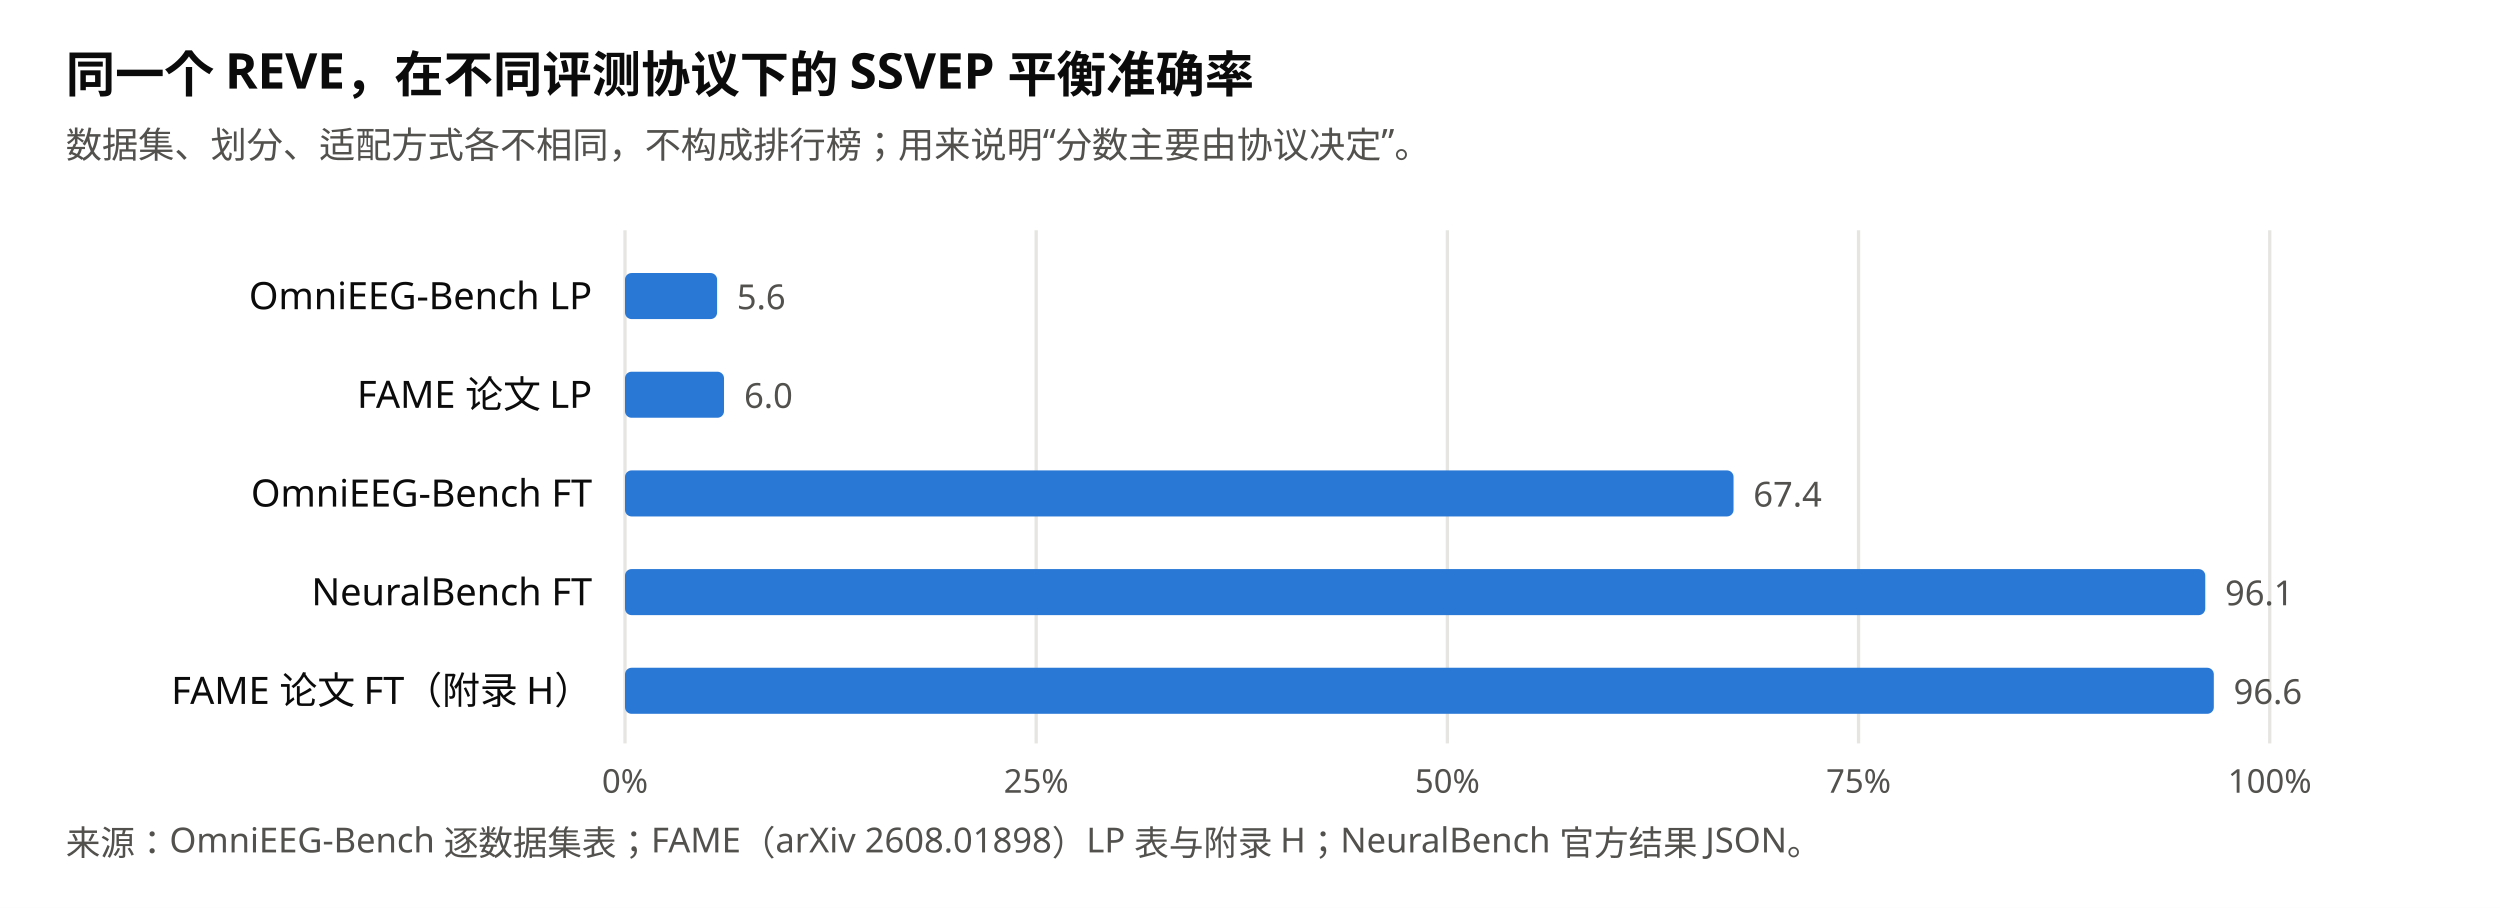
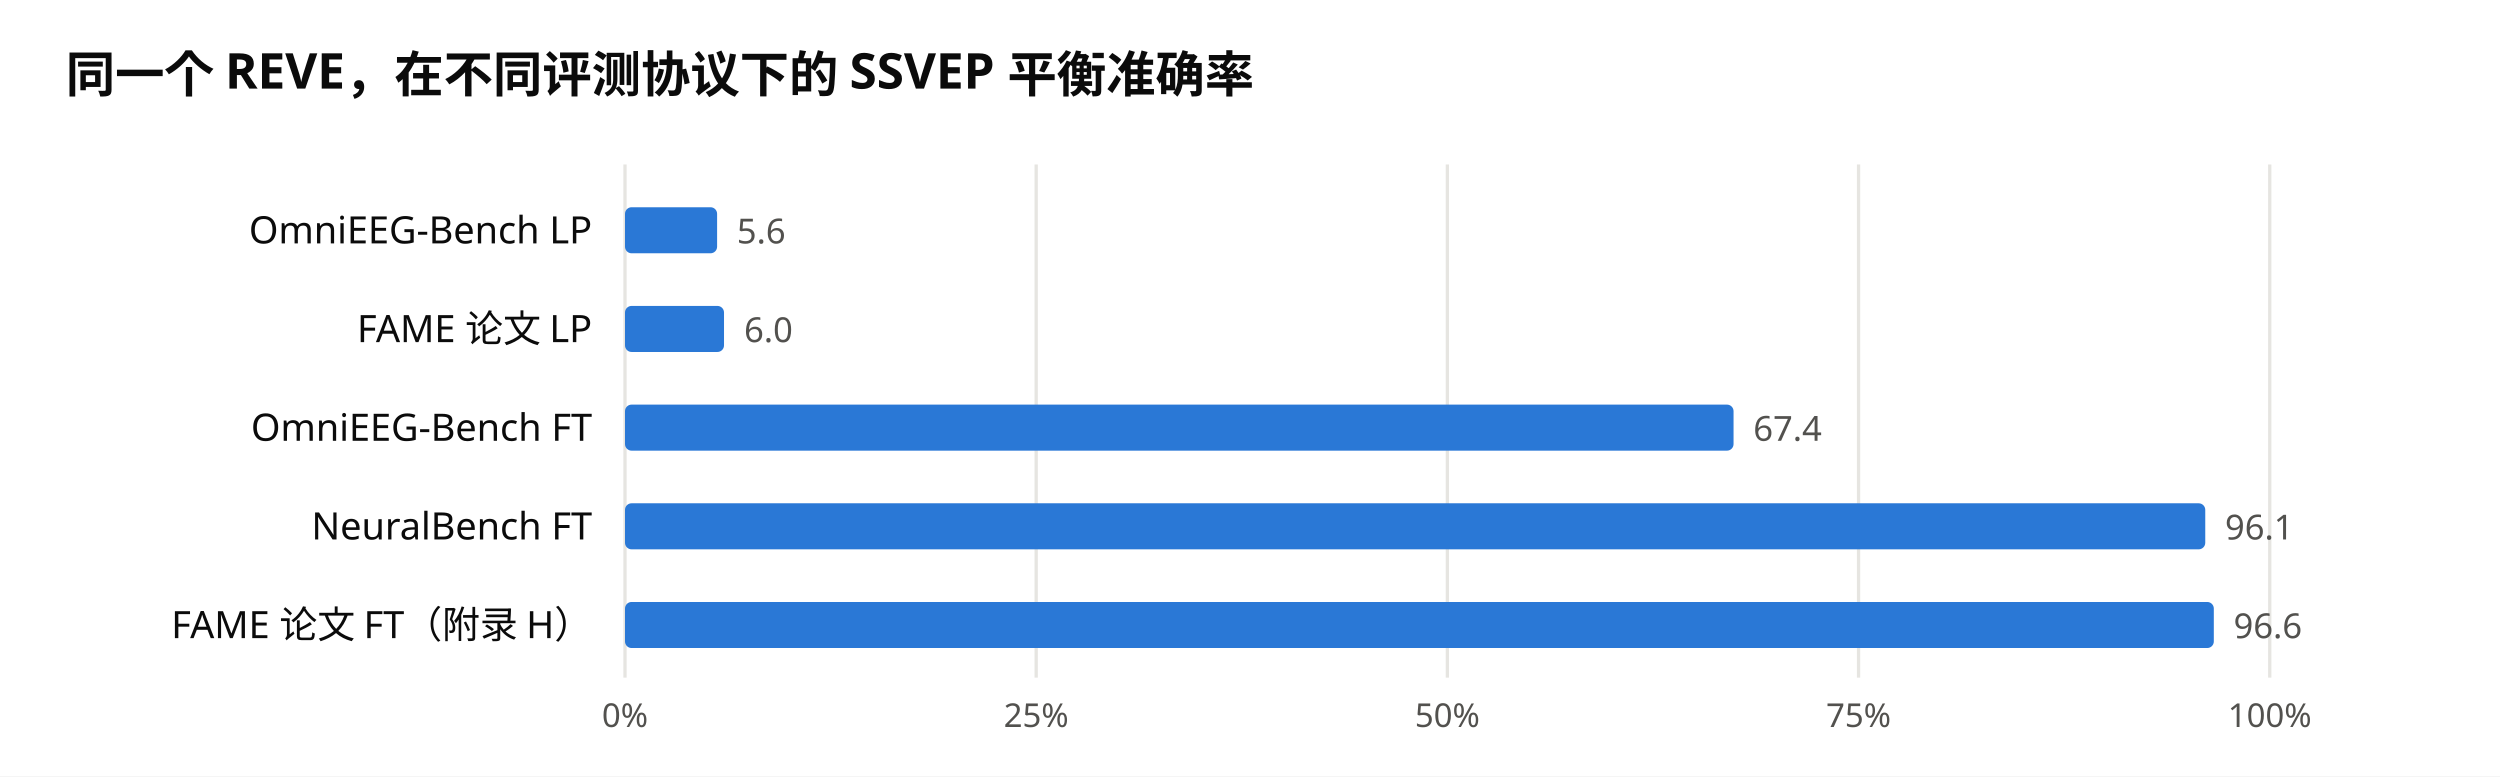
- <svg xmlns="http://www.w3.org/2000/svg" width="760" height="276" viewBox="0 0 760 276">
+ <svg xmlns="http://www.w3.org/2000/svg" width="760" height="236" viewBox="0 0 760 236">
  <rect width="100%" height="100%" fill="#ffffff" />
  <text x="20.0" y="28.0" font-size="15" fill="#0b0b0b" text-anchor="start" font-weight="bold" font-family="WenQuanYi Zen Hei, sans-serif">同一个 REVE，在不同评测协议下的 SSVEP 平衡准确率</text>
-   <text x="20.0" y="48.0" font-size="11" fill="#52514e" text-anchor="start" font-weight="normal" font-family="WenQuanYi Zen Hei, sans-serif">数据集、划分、适配方式各不相同，不构成排行榜；用来说明“分数主要由协议决定”。</text>
-   <line x1="190.0" y1="70.0" x2="190.0" y2="226.0" stroke="#e6e5e1" stroke-width="1" />
-   <text x="190.0" y="241.0" font-size="10" fill="#52514e" text-anchor="middle" font-weight="normal" font-family="WenQuanYi Zen Hei, sans-serif">0%</text>
-   <line x1="315.0" y1="70.0" x2="315.0" y2="226.0" stroke="#e6e5e1" stroke-width="1" />
-   <text x="315.0" y="241.0" font-size="10" fill="#52514e" text-anchor="middle" font-weight="normal" font-family="WenQuanYi Zen Hei, sans-serif">25%</text>
-   <line x1="440.0" y1="70.0" x2="440.0" y2="226.0" stroke="#e6e5e1" stroke-width="1" />
-   <text x="440.0" y="241.0" font-size="10" fill="#52514e" text-anchor="middle" font-weight="normal" font-family="WenQuanYi Zen Hei, sans-serif">50%</text>
-   <line x1="565.0" y1="70.0" x2="565.0" y2="226.0" stroke="#e6e5e1" stroke-width="1" />
-   <text x="565.0" y="241.0" font-size="10" fill="#52514e" text-anchor="middle" font-weight="normal" font-family="WenQuanYi Zen Hei, sans-serif">75%</text>
-   <line x1="690.0" y1="70.0" x2="690.0" y2="226.0" stroke="#e6e5e1" stroke-width="1" />
-   <text x="690.0" y="241.0" font-size="10" fill="#52514e" text-anchor="middle" font-weight="normal" font-family="WenQuanYi Zen Hei, sans-serif">100%</text>
-   <text x="180.0" y="94.0" font-size="11.5" fill="#0b0b0b" text-anchor="end" font-weight="normal" font-family="WenQuanYi Zen Hei, sans-serif">OmniEEG-Bench LP</text>
-   <rect x="190.0" y="83.0" width="28.0" height="14.0" rx="2" fill="#2a78d6" />
-   <text x="224.0" y="94.0" font-size="10.5" fill="#52514e" text-anchor="start" font-weight="normal" font-family="WenQuanYi Zen Hei, sans-serif">5.6</text>
-   <text x="180.0" y="124.0" font-size="11.5" fill="#0b0b0b" text-anchor="end" font-weight="normal" font-family="WenQuanYi Zen Hei, sans-serif">FAME 论文 LP</text>
-   <rect x="190.0" y="113.0" width="30.1" height="14.0" rx="2" fill="#2a78d6" />
-   <text x="226.2" y="124.0" font-size="10.5" fill="#52514e" text-anchor="start" font-weight="normal" font-family="WenQuanYi Zen Hei, sans-serif">6.0</text>
-   <text x="180.0" y="154.0" font-size="11.5" fill="#0b0b0b" text-anchor="end" font-weight="normal" font-family="WenQuanYi Zen Hei, sans-serif">OmniEEG-Bench FT</text>
-   <rect x="190.0" y="143.0" width="337.0" height="14.0" rx="2" fill="#2a78d6" />
-   <text x="533.0" y="154.0" font-size="10.5" fill="#52514e" text-anchor="start" font-weight="normal" font-family="WenQuanYi Zen Hei, sans-serif">67.4</text>
-   <text x="180.0" y="184.0" font-size="11.5" fill="#0b0b0b" text-anchor="end" font-weight="normal" font-family="WenQuanYi Zen Hei, sans-serif">NeuralBench FT</text>
-   <rect x="190.0" y="173.0" width="480.4" height="14.0" rx="2" fill="#2a78d6" />
-   <text x="676.4" y="184.0" font-size="10.5" fill="#52514e" text-anchor="start" font-weight="normal" font-family="WenQuanYi Zen Hei, sans-serif">96.1</text>
-   <text x="180.0" y="214.0" font-size="11.5" fill="#0b0b0b" text-anchor="end" font-weight="normal" font-family="WenQuanYi Zen Hei, sans-serif">FAME 论文 FT（附录 H）</text>
-   <rect x="190.0" y="203.0" width="483.0" height="14.0" rx="2" fill="#2a78d6" />
-   <text x="679.0" y="214.0" font-size="10.5" fill="#52514e" text-anchor="start" font-weight="normal" font-family="WenQuanYi Zen Hei, sans-serif">96.6</text>
-   <text x="20.0" y="260.0" font-size="10.5" fill="#52514e" text-anchor="start" font-weight="normal" font-family="WenQuanYi Zen Hei, sans-serif">来源：OmniEEG-Bench 逐数据集表；FAME（arXiv 2608.01898）LP 表与附录 H；NeuralBench 官方结果 JSON。</text>
+   <line x1="190.0" y1="50.0" x2="190.0" y2="206.0" stroke="#e6e5e1" stroke-width="1" />
+   <text x="190.0" y="221.0" font-size="10" fill="#52514e" text-anchor="middle" font-weight="normal" font-family="WenQuanYi Zen Hei, sans-serif">0%</text>
+   <line x1="315.0" y1="50.0" x2="315.0" y2="206.0" stroke="#e6e5e1" stroke-width="1" />
+   <text x="315.0" y="221.0" font-size="10" fill="#52514e" text-anchor="middle" font-weight="normal" font-family="WenQuanYi Zen Hei, sans-serif">25%</text>
+   <line x1="440.0" y1="50.0" x2="440.0" y2="206.0" stroke="#e6e5e1" stroke-width="1" />
+   <text x="440.0" y="221.0" font-size="10" fill="#52514e" text-anchor="middle" font-weight="normal" font-family="WenQuanYi Zen Hei, sans-serif">50%</text>
+   <line x1="565.0" y1="50.0" x2="565.0" y2="206.0" stroke="#e6e5e1" stroke-width="1" />
+   <text x="565.0" y="221.0" font-size="10" fill="#52514e" text-anchor="middle" font-weight="normal" font-family="WenQuanYi Zen Hei, sans-serif">75%</text>
+   <line x1="690.0" y1="50.0" x2="690.0" y2="206.0" stroke="#e6e5e1" stroke-width="1" />
+   <text x="690.0" y="221.0" font-size="10" fill="#52514e" text-anchor="middle" font-weight="normal" font-family="WenQuanYi Zen Hei, sans-serif">100%</text>
+   <text x="180.0" y="74.0" font-size="11.5" fill="#0b0b0b" text-anchor="end" font-weight="normal" font-family="WenQuanYi Zen Hei, sans-serif">OmniEEG-Bench LP</text>
+   <rect x="190.0" y="63.0" width="28.0" height="14.0" rx="2" fill="#2a78d6" />
+   <text x="224.0" y="74.0" font-size="10.5" fill="#52514e" text-anchor="start" font-weight="normal" font-family="WenQuanYi Zen Hei, sans-serif">5.6</text>
+   <text x="180.0" y="104.0" font-size="11.5" fill="#0b0b0b" text-anchor="end" font-weight="normal" font-family="WenQuanYi Zen Hei, sans-serif">FAME 论文 LP</text>
+   <rect x="190.0" y="93.0" width="30.1" height="14.0" rx="2" fill="#2a78d6" />
+   <text x="226.2" y="104.0" font-size="10.5" fill="#52514e" text-anchor="start" font-weight="normal" font-family="WenQuanYi Zen Hei, sans-serif">6.0</text>
+   <text x="180.0" y="134.0" font-size="11.5" fill="#0b0b0b" text-anchor="end" font-weight="normal" font-family="WenQuanYi Zen Hei, sans-serif">OmniEEG-Bench FT</text>
+   <rect x="190.0" y="123.0" width="337.0" height="14.0" rx="2" fill="#2a78d6" />
+   <text x="533.0" y="134.0" font-size="10.5" fill="#52514e" text-anchor="start" font-weight="normal" font-family="WenQuanYi Zen Hei, sans-serif">67.4</text>
+   <text x="180.0" y="164.0" font-size="11.5" fill="#0b0b0b" text-anchor="end" font-weight="normal" font-family="WenQuanYi Zen Hei, sans-serif">NeuralBench FT</text>
+   <rect x="190.0" y="153.0" width="480.4" height="14.0" rx="2" fill="#2a78d6" />
+   <text x="676.4" y="164.0" font-size="10.5" fill="#52514e" text-anchor="start" font-weight="normal" font-family="WenQuanYi Zen Hei, sans-serif">96.1</text>
+   <text x="180.0" y="194.0" font-size="11.5" fill="#0b0b0b" text-anchor="end" font-weight="normal" font-family="WenQuanYi Zen Hei, sans-serif">FAME 论文 FT（附录 H）</text>
+   <rect x="190.0" y="183.0" width="483.0" height="14.0" rx="2" fill="#2a78d6" />
+   <text x="679.0" y="194.0" font-size="10.5" fill="#52514e" text-anchor="start" font-weight="normal" font-family="WenQuanYi Zen Hei, sans-serif">96.6</text>
</svg>
